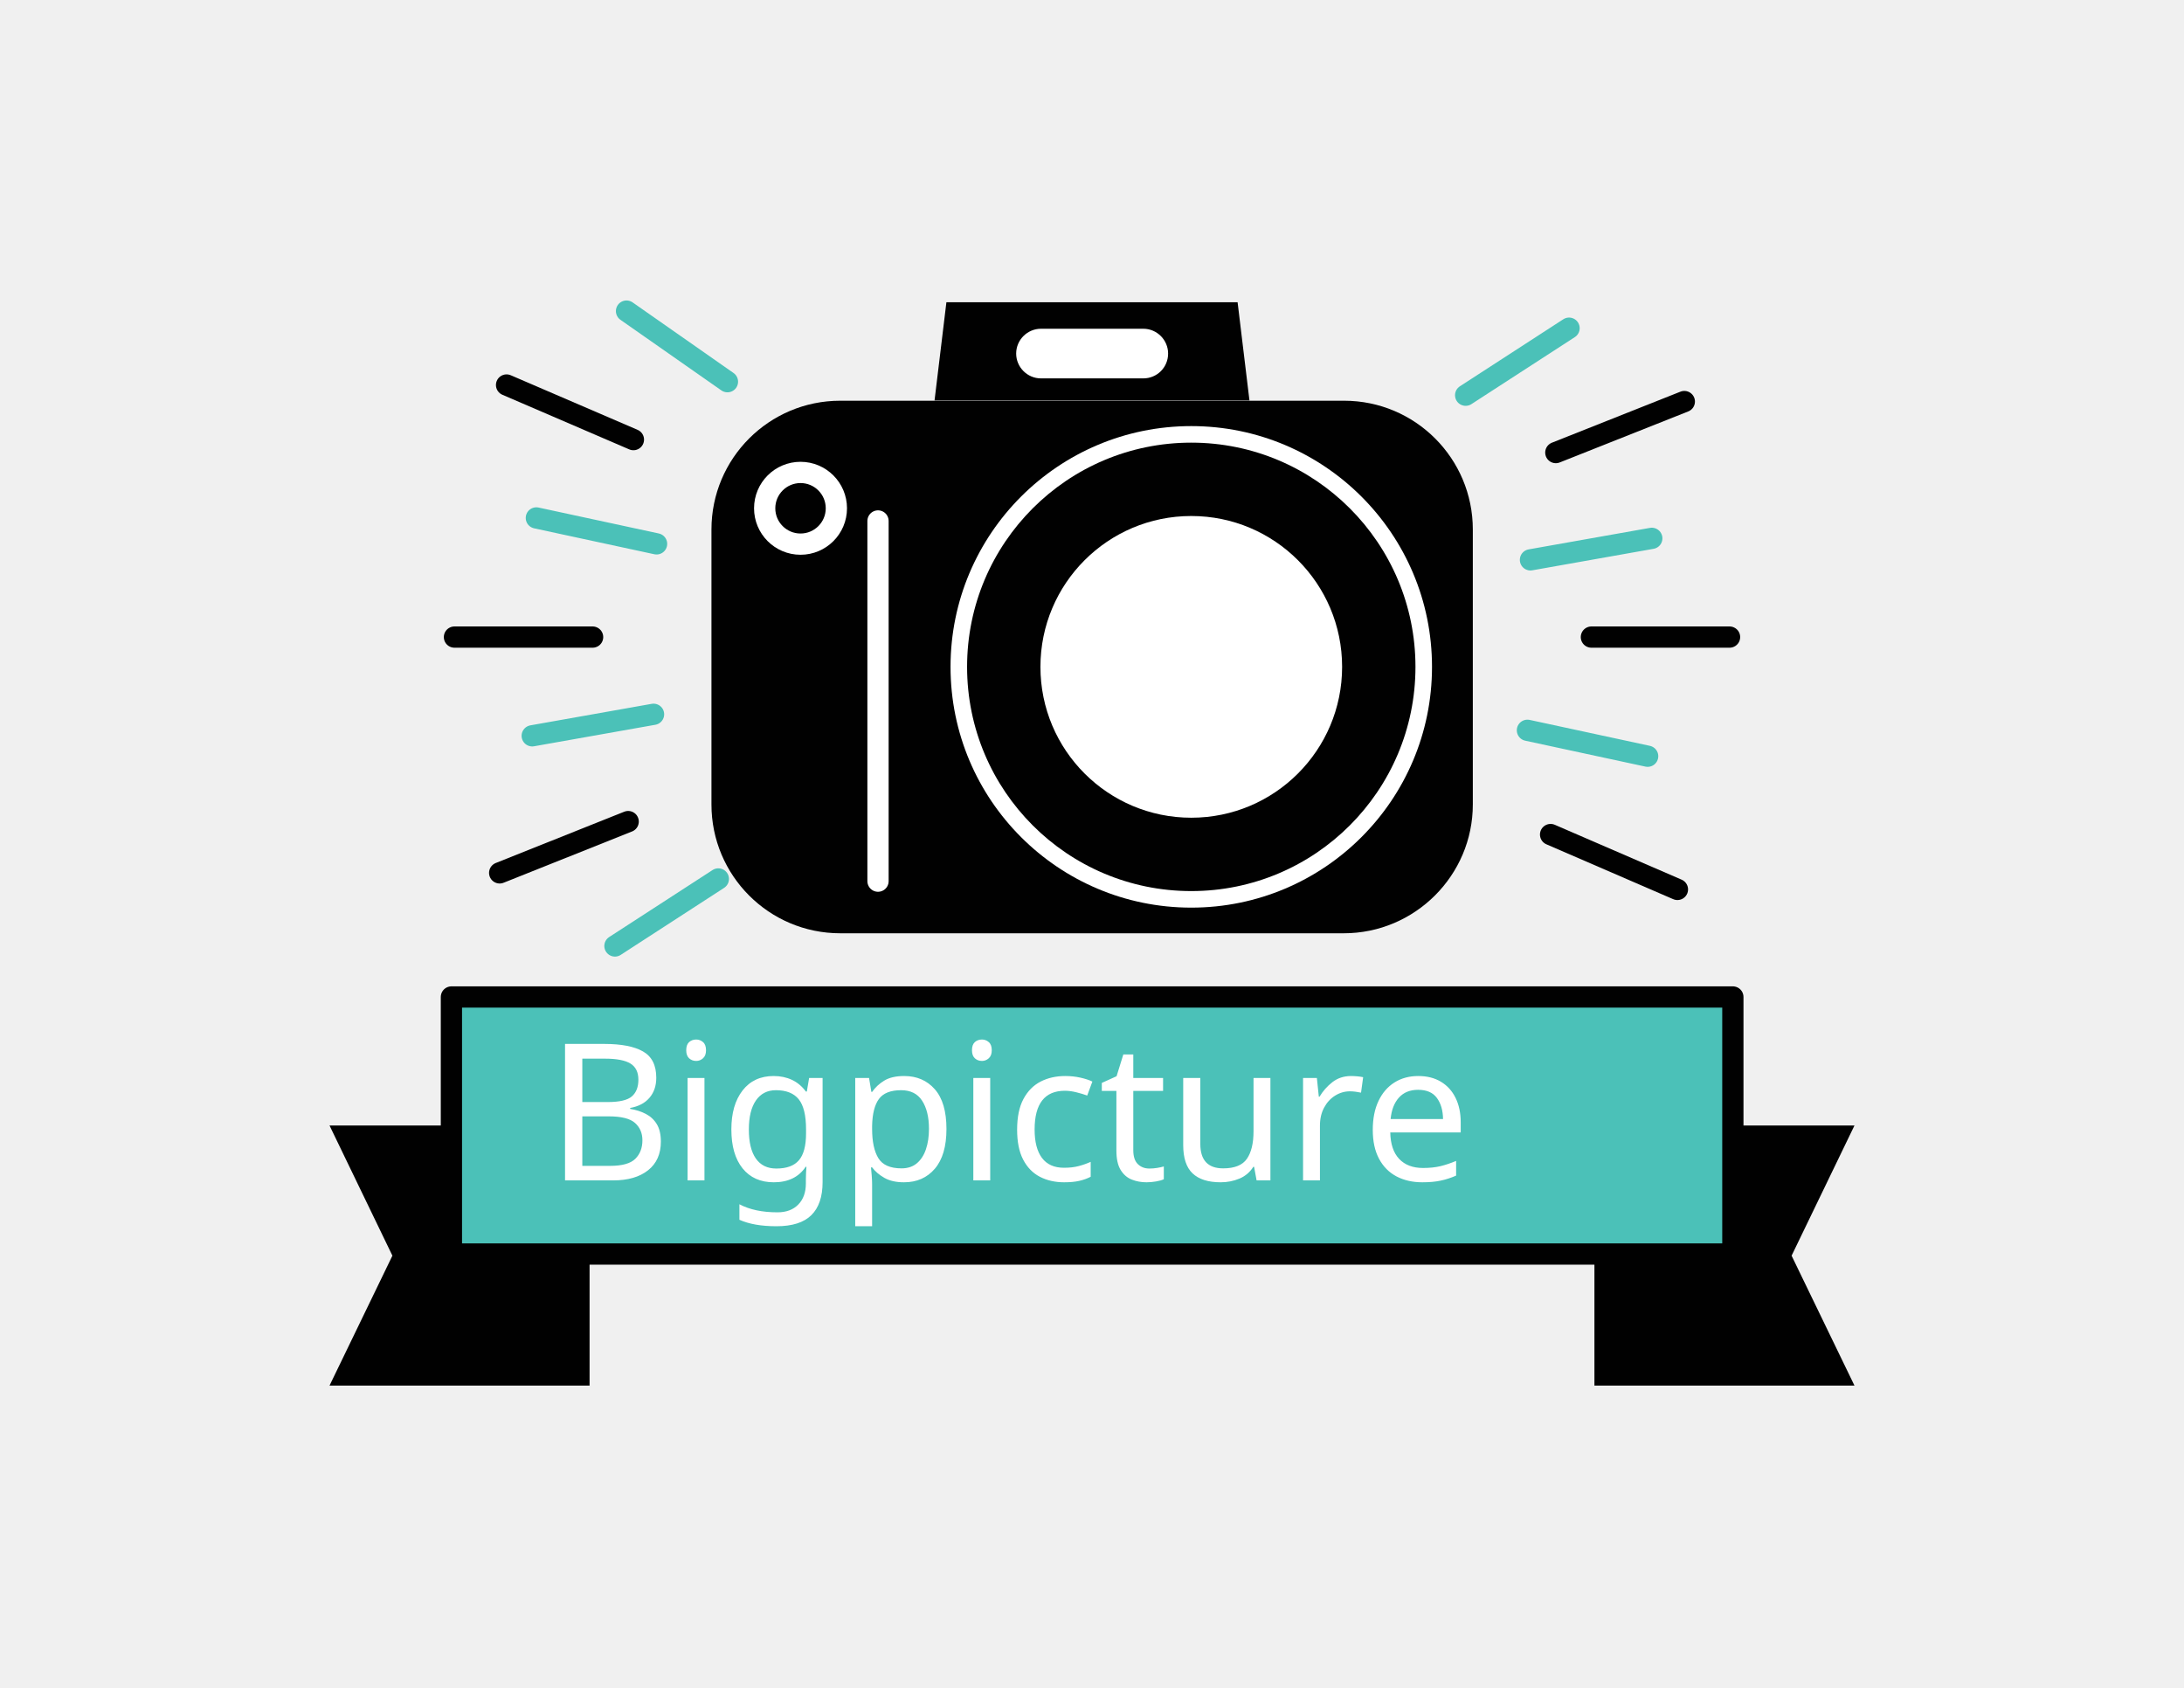
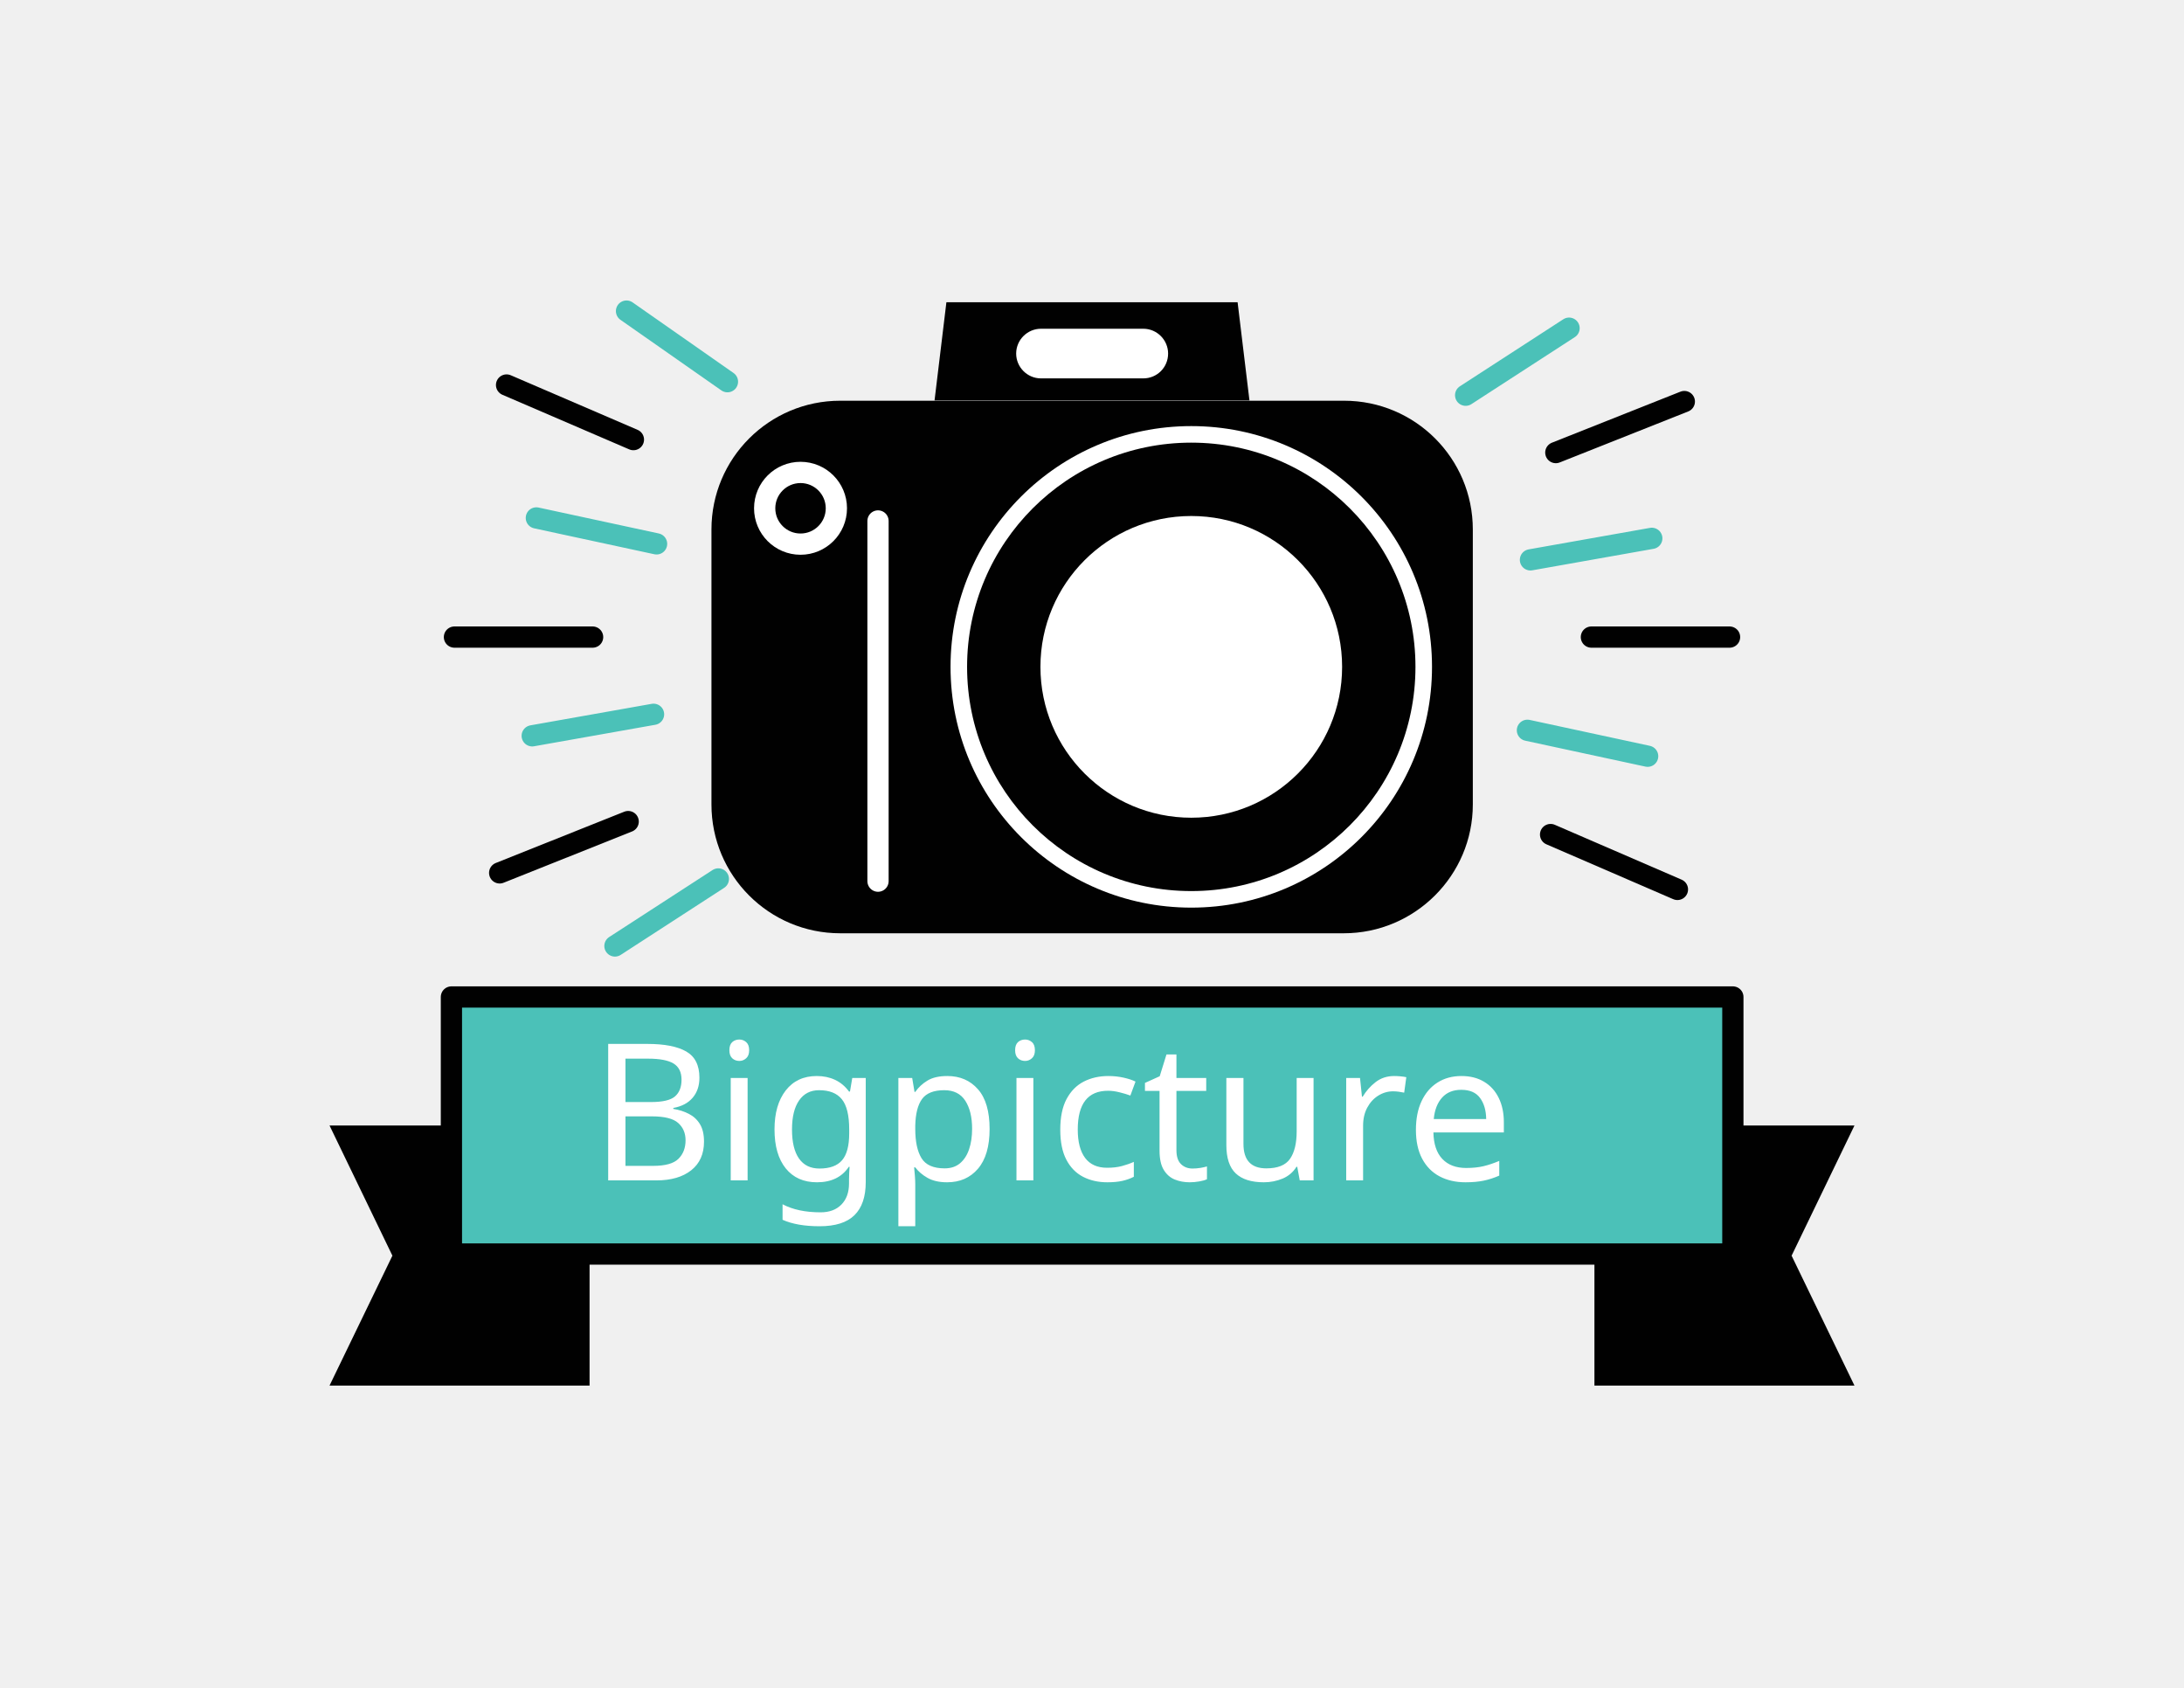
<svg xmlns="http://www.w3.org/2000/svg" version="1.1" id="Layer_1" x="0px" y="0px" viewBox="0 0 792 612" style="enable-background:new 0 0 792 612;" xml:space="preserve">
  <style type="text/css">
	.st0{fill:#010101;}
	.st1{fill:#4BC1B8;stroke:#010101;stroke-width:7.704;stroke-linecap:round;stroke-linejoin:round;stroke-miterlimit:10;}
	.st2{fill:#FFFFFF;}
	.st3{font-family:'Krungthep';}
	.st4{font-size:69.301px;}
	.st5{fill:none;stroke:#FFFFFF;stroke-width:7.704;stroke-linecap:round;stroke-linejoin:round;stroke-miterlimit:10;}
	.st6{fill:none;stroke:#010101;stroke-width:7.704;stroke-linecap:round;stroke-linejoin:round;stroke-miterlimit:10;}
	.st7{fill:none;stroke:#4BC1B8;stroke-width:7.704;stroke-linecap:round;stroke-linejoin:round;stroke-miterlimit:10;}
</style>
  <g>
    <g>
      <polygon class="st0" points="119.5,408.1 213.8,408.1 213.8,502.4 119.5,502.4 142.3,455.3   " />
      <polygon class="st0" points="672.5,408.1 578.2,408.1 578.2,502.4 672.5,502.4 649.7,455.3   " />
      <rect x="163.7" y="361.5" class="st1" width="464.7" height="93.2" />
    </g>
-     <text transform="matrix(1.0049 0 0 1 198.1533 428.0017)" class="st2 st3 st4">Bigpicture</text>
+     <text transform="matrix(1.0049 0 0 1 213.8002 428.002)" class="st2 st3 st4">Bigpicture</text>
    <g>
      <path class="st0" d="M487.3,338.4H304.7c-25.8,0-46.7-20.9-46.7-46.7V192c0-25.8,20.9-46.7,46.7-46.7h182.7    c25.8,0,46.7,20.9,46.7,46.7v99.7C534.1,317.4,513.1,338.4,487.3,338.4z" />
      <g>
        <circle class="st2" cx="432" cy="241.8" r="87.3" />
        <g>
          <circle class="st0" cx="432" cy="241.8" r="81.3" />
          <circle class="st2" cx="432" cy="241.8" r="54.7" />
        </g>
      </g>
      <line class="st5" x1="318.4" y1="188.9" x2="318.4" y2="319.5" />
      <circle class="st5" cx="290.3" cy="184.3" r="13" />
      <polygon class="st0" points="448.8,109.6 343.2,109.6 338.9,145.2 453.1,145.2   " />
-       <path class="st2" d="M414.6,137.2h-37.1c-5,0-9-4.1-9-9v0c0-5,4.1-9,9-9h37.1c5,0,9,4.1,9,9v0    C423.6,133.2,419.6,137.2,414.6,137.2z" />
+       <path class="st2" d="M414.6,137.2h-37.1c-5,0-9-4.1-9-9l0,0c0-5,4.1-9,9-9h37.1c5,0,9,4.1,9,9l0,0    C423.6,133.2,419.6,137.2,414.6,137.2z" />
    </g>
    <g>
      <g>
        <g>
          <line class="st6" x1="164.8" y1="231" x2="214.9" y2="231" />
          <line class="st6" x1="577.1" y1="231" x2="627.2" y2="231" />
        </g>
      </g>
      <g>
        <g>
          <line class="st6" x1="183.7" y1="139.6" x2="229.7" y2="159.4" />
          <line class="st6" x1="562.3" y1="302.6" x2="608.3" y2="322.5" />
        </g>
        <g>
          <line class="st6" x1="181.2" y1="316.5" x2="227.8" y2="297.9" />
          <line class="st6" x1="564.2" y1="164.1" x2="610.8" y2="145.6" />
        </g>
      </g>
      <g>
        <g>
          <line class="st7" x1="227.2" y1="112.8" x2="263.8" y2="138.4" />
        </g>
        <g>
          <line class="st7" x1="193" y1="266.8" x2="237" y2="259" />
          <line class="st7" x1="555" y1="203" x2="599" y2="195.2" />
        </g>
      </g>
      <g>
        <g>
          <line class="st7" x1="194.5" y1="187.8" x2="238.1" y2="197.2" />
          <line class="st7" x1="553.9" y1="264.8" x2="597.5" y2="274.2" />
        </g>
        <g>
          <line class="st7" x1="223" y1="343" x2="260.5" y2="318.7" />
          <line class="st7" x1="531.5" y1="143.3" x2="569" y2="119" />
        </g>
      </g>
    </g>
  </g>
</svg>
